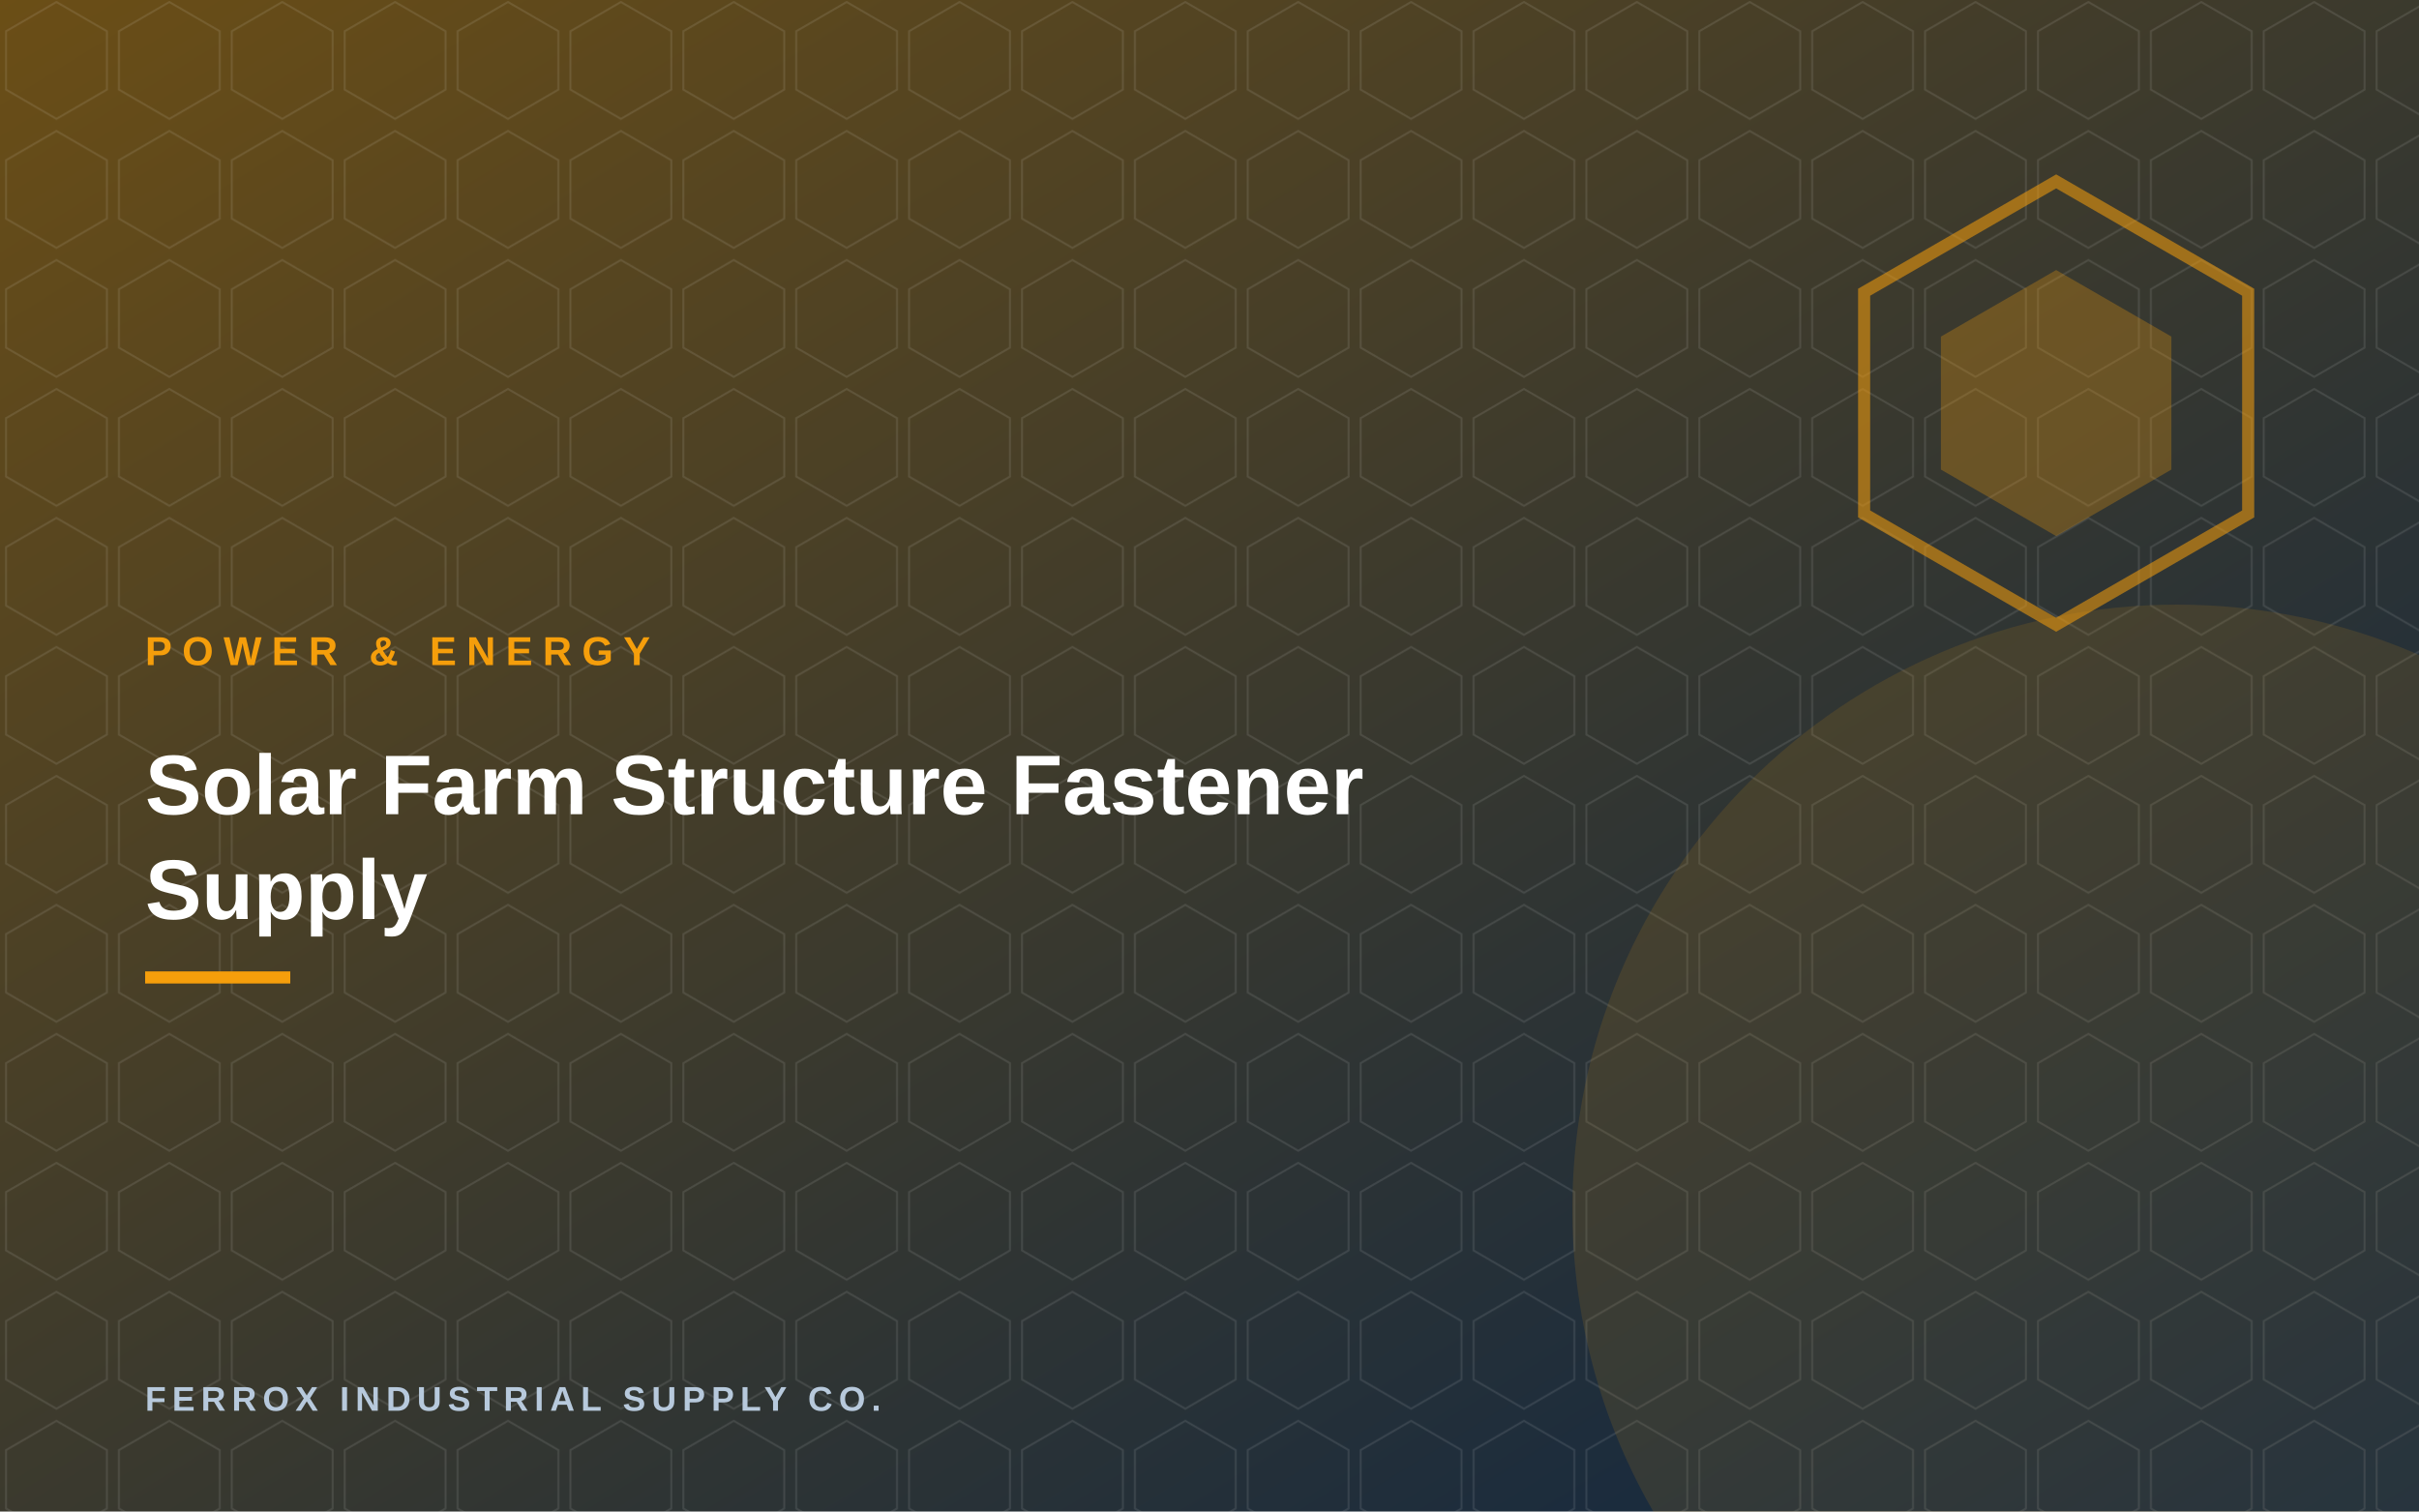
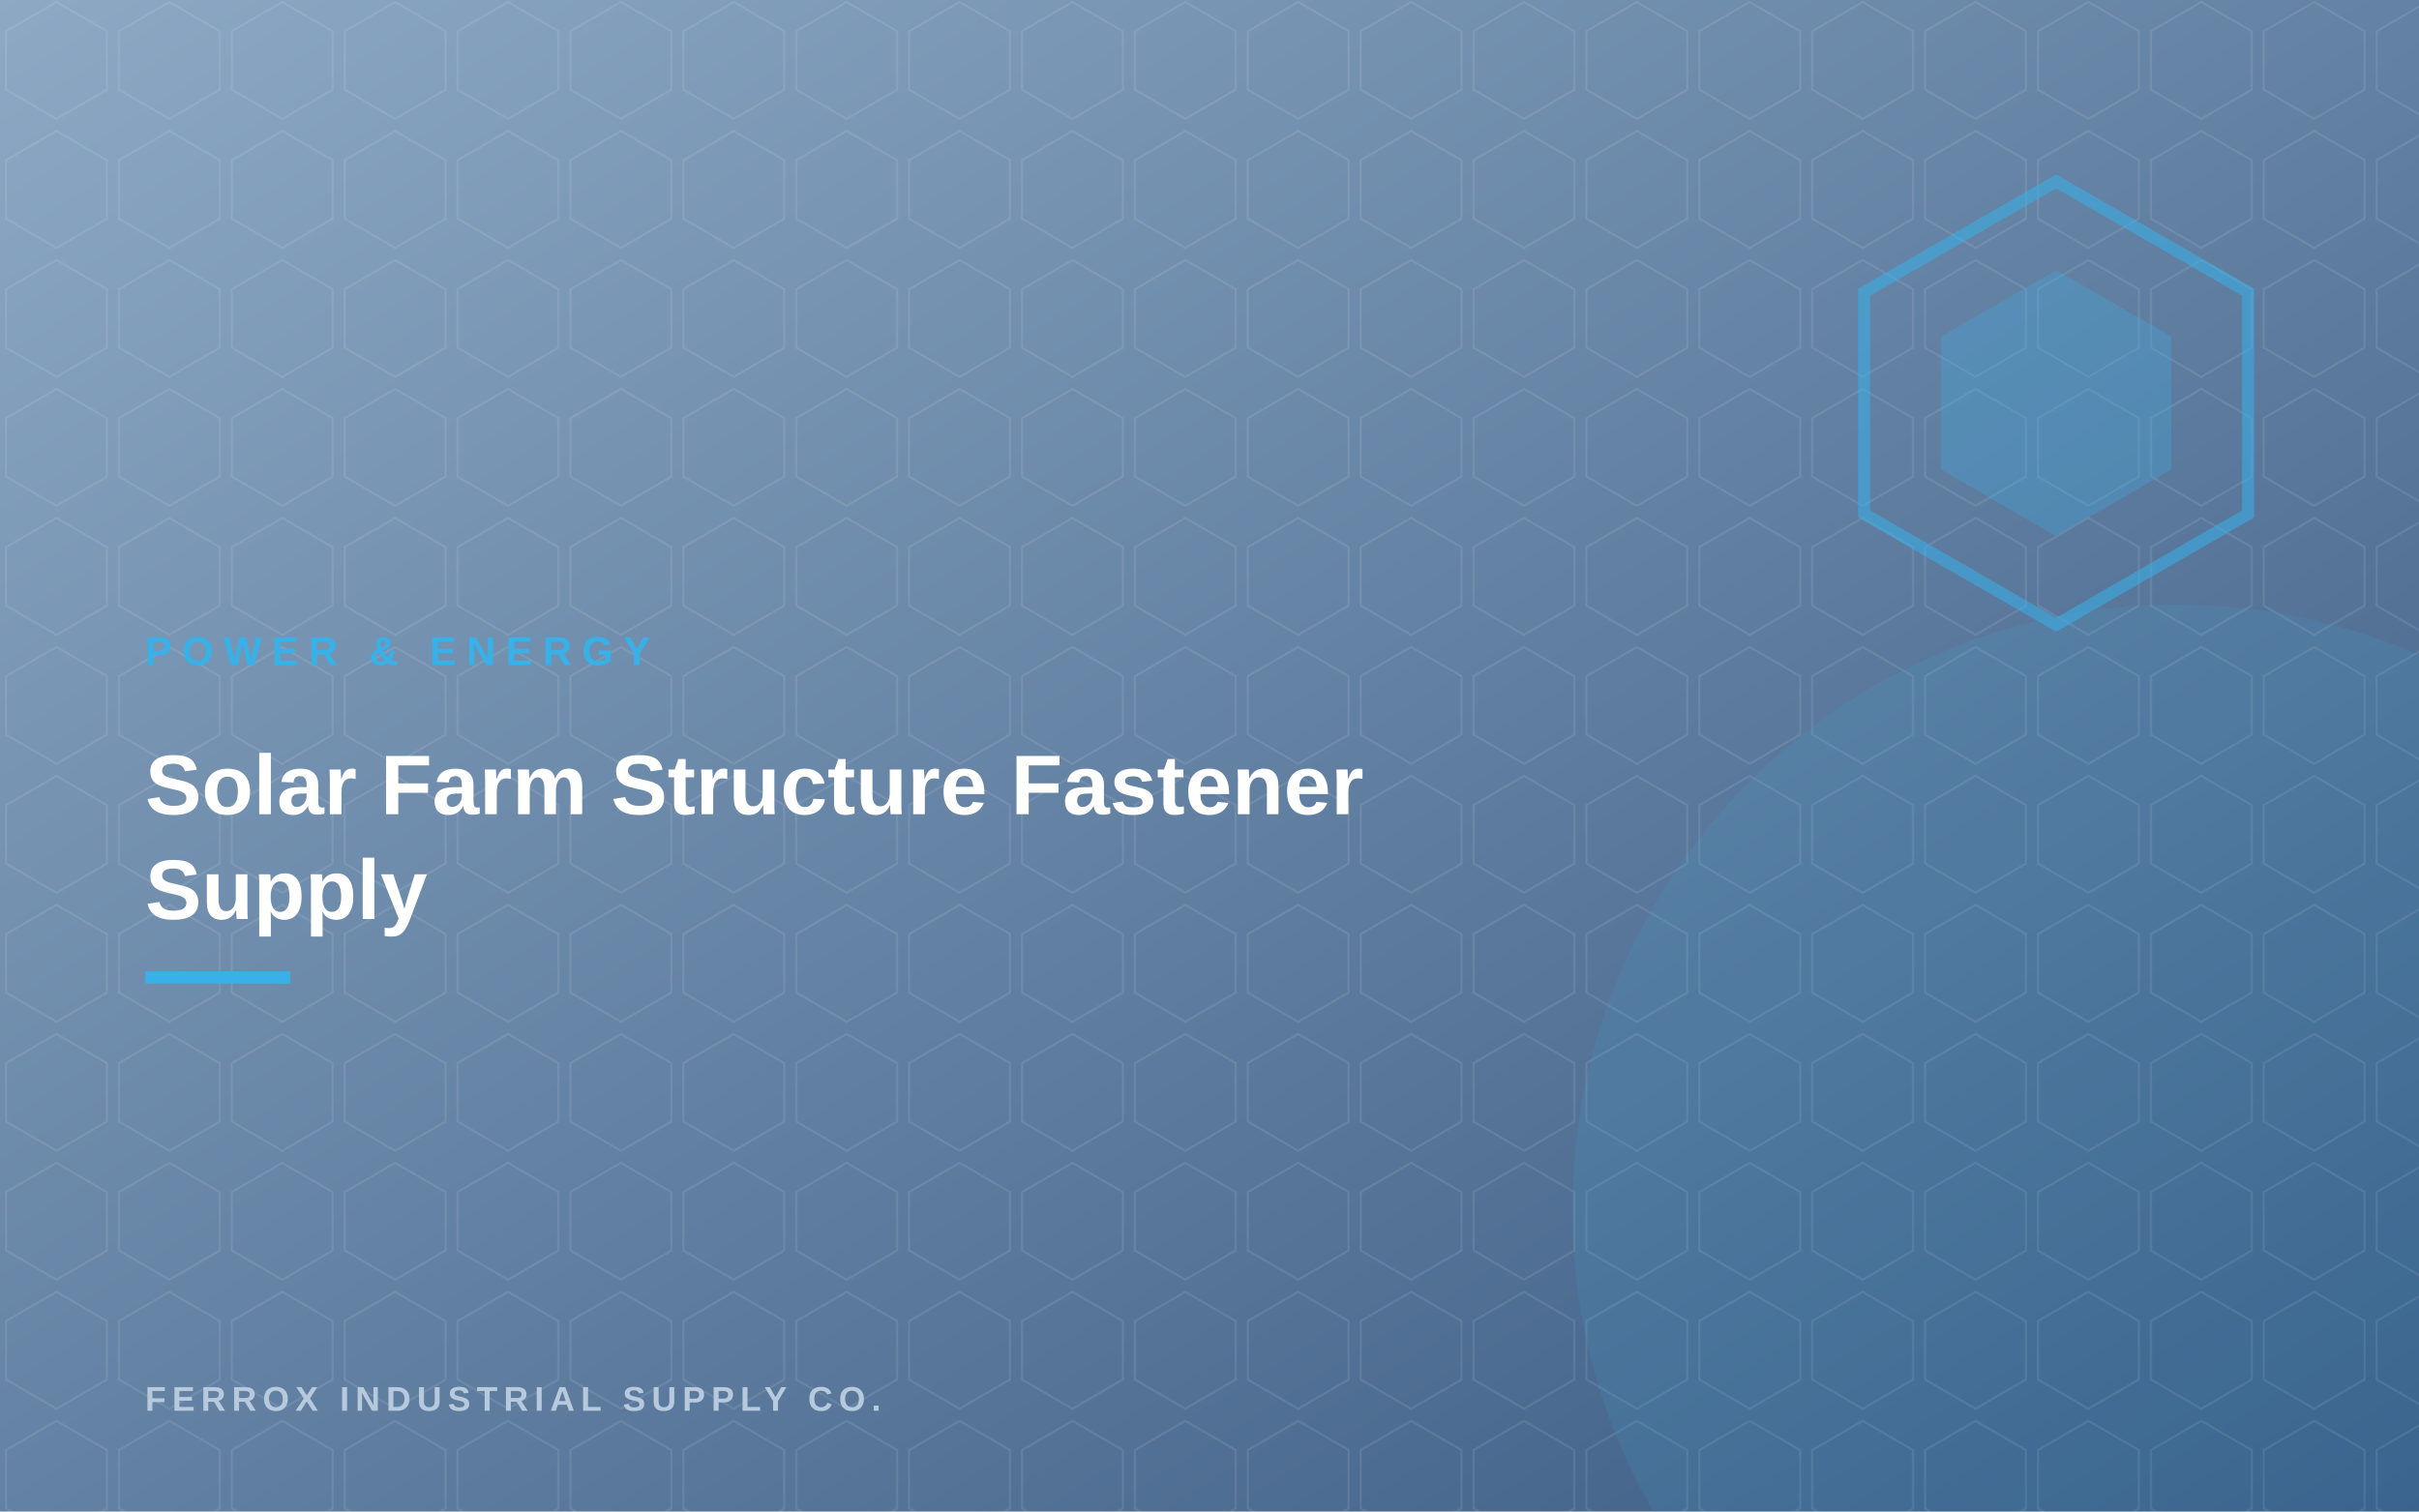
<svg xmlns="http://www.w3.org/2000/svg" viewBox="0 0 1200 750">
  <defs>
    <linearGradient id="g61379231" x1="0" y1="0" x2="1" y2="1">
-       <stop offset="0" stop-color="#6B4E16" />
-       <stop offset="1" stop-color="#0B2545" />
+       <stop offset="0" stop-color="#8DA9C4" />
+       <stop offset="1" stop-color="#3A5A82" />
    </linearGradient>
  </defs>
  <defs>
    <pattern id="p61379231c" width="56" height="64" patternUnits="userSpaceOnUse">
      <path d="M28 1 53 15.5v29L28 59 3 44.5v-29z" fill="none" stroke="#FFFFFF" stroke-opacity="0.1" stroke-width="1" />
    </pattern>
  </defs>
  <rect width="1200" height="750" fill="url(#g61379231)" />
  <rect width="1200" height="750" fill="url(#p61379231c)" />
-   <circle cx="1080" cy="600" r="300" fill="#F59E0B" opacity="0.12" />
-   <polygon points="1020.00,90.00 1115.26,145.00 1115.26,255.00 1020.00,310.00 924.74,255.00 924.74,145.00" fill="none" stroke="#F59E0B" stroke-opacity="0.55" stroke-width="6" />
-   <polygon points="1020.00,134.00 1077.16,167.00 1077.16,233.00 1020.00,266.00 962.84,233.00 962.84,167.00" fill="#F59E0B" opacity="0.28" />
-   <text x="72" y="330" font-family="Arial, Helvetica, sans-serif" font-weight="700" font-size="20" letter-spacing="5" fill="#F59E0B">POWER &amp; ENERGY</text>
+   <circle cx="1080" cy="600" r="300" fill="#38B0E8" opacity="0.12" />
+   <polygon points="1020.00,90.00 1115.26,145.00 1115.26,255.00 1020.00,310.00 924.74,255.00 924.74,145.00" fill="none" stroke="#38B0E8" stroke-opacity="0.55" stroke-width="6" />
+   <polygon points="1020.00,134.00 1077.16,167.00 1077.16,233.00 1020.00,266.00 962.84,233.00 962.84,167.00" fill="#38B0E8" opacity="0.28" />
+   <text x="72" y="330" font-family="Arial, Helvetica, sans-serif" font-weight="700" font-size="20" letter-spacing="5" fill="#38B0E8">POWER &amp; ENERGY</text>
  <text x="72" y="404" font-family="Arial, Helvetica, sans-serif" font-weight="800" font-size="42" fill="#FFFFFF">Solar Farm Structure Fastener</text>
  <text x="72" y="456" font-family="Arial, Helvetica, sans-serif" font-weight="800" font-size="42" fill="#FFFFFF">Supply</text>
-   <rect x="72" y="482" width="72" height="6" fill="#F59E0B" />
+   <rect x="72" y="482" width="72" height="6" fill="#38B0E8" />
  <text x="72" y="700" font-family="Arial, Helvetica, sans-serif" font-weight="600" font-size="17" letter-spacing="3" fill="#B7C9DC">FERROX INDUSTRIAL SUPPLY CO.</text>
</svg>
